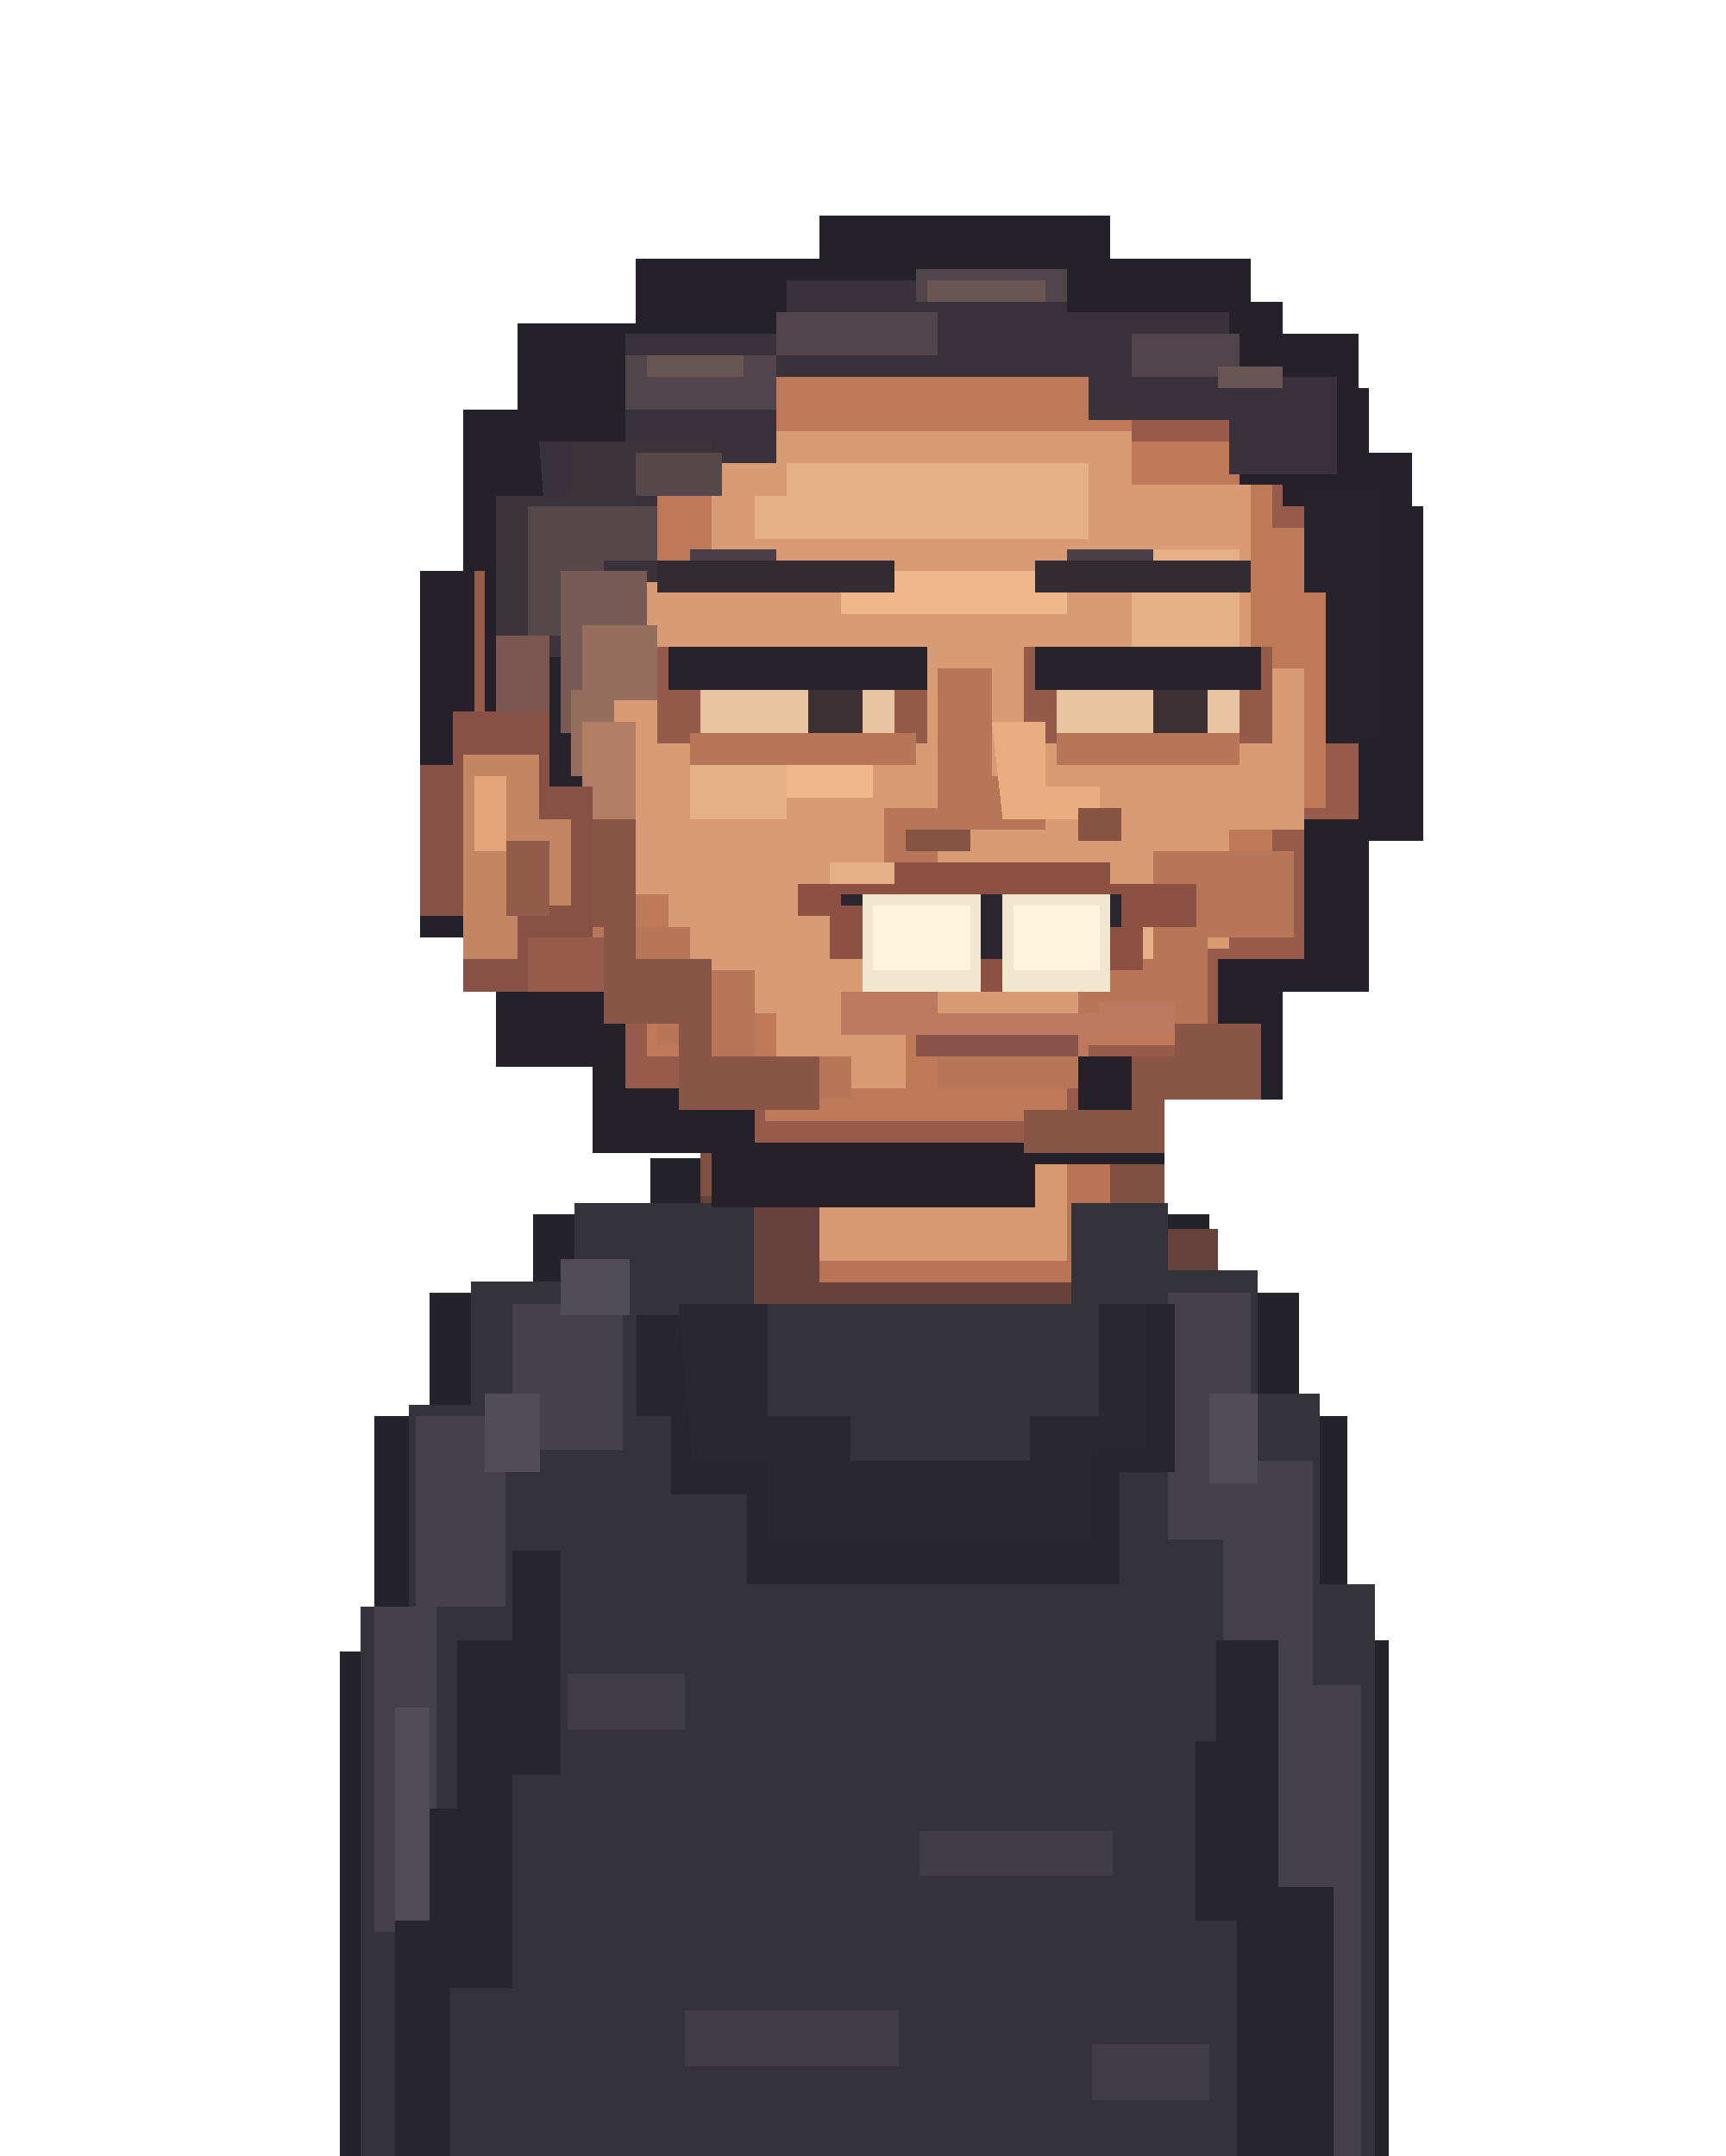
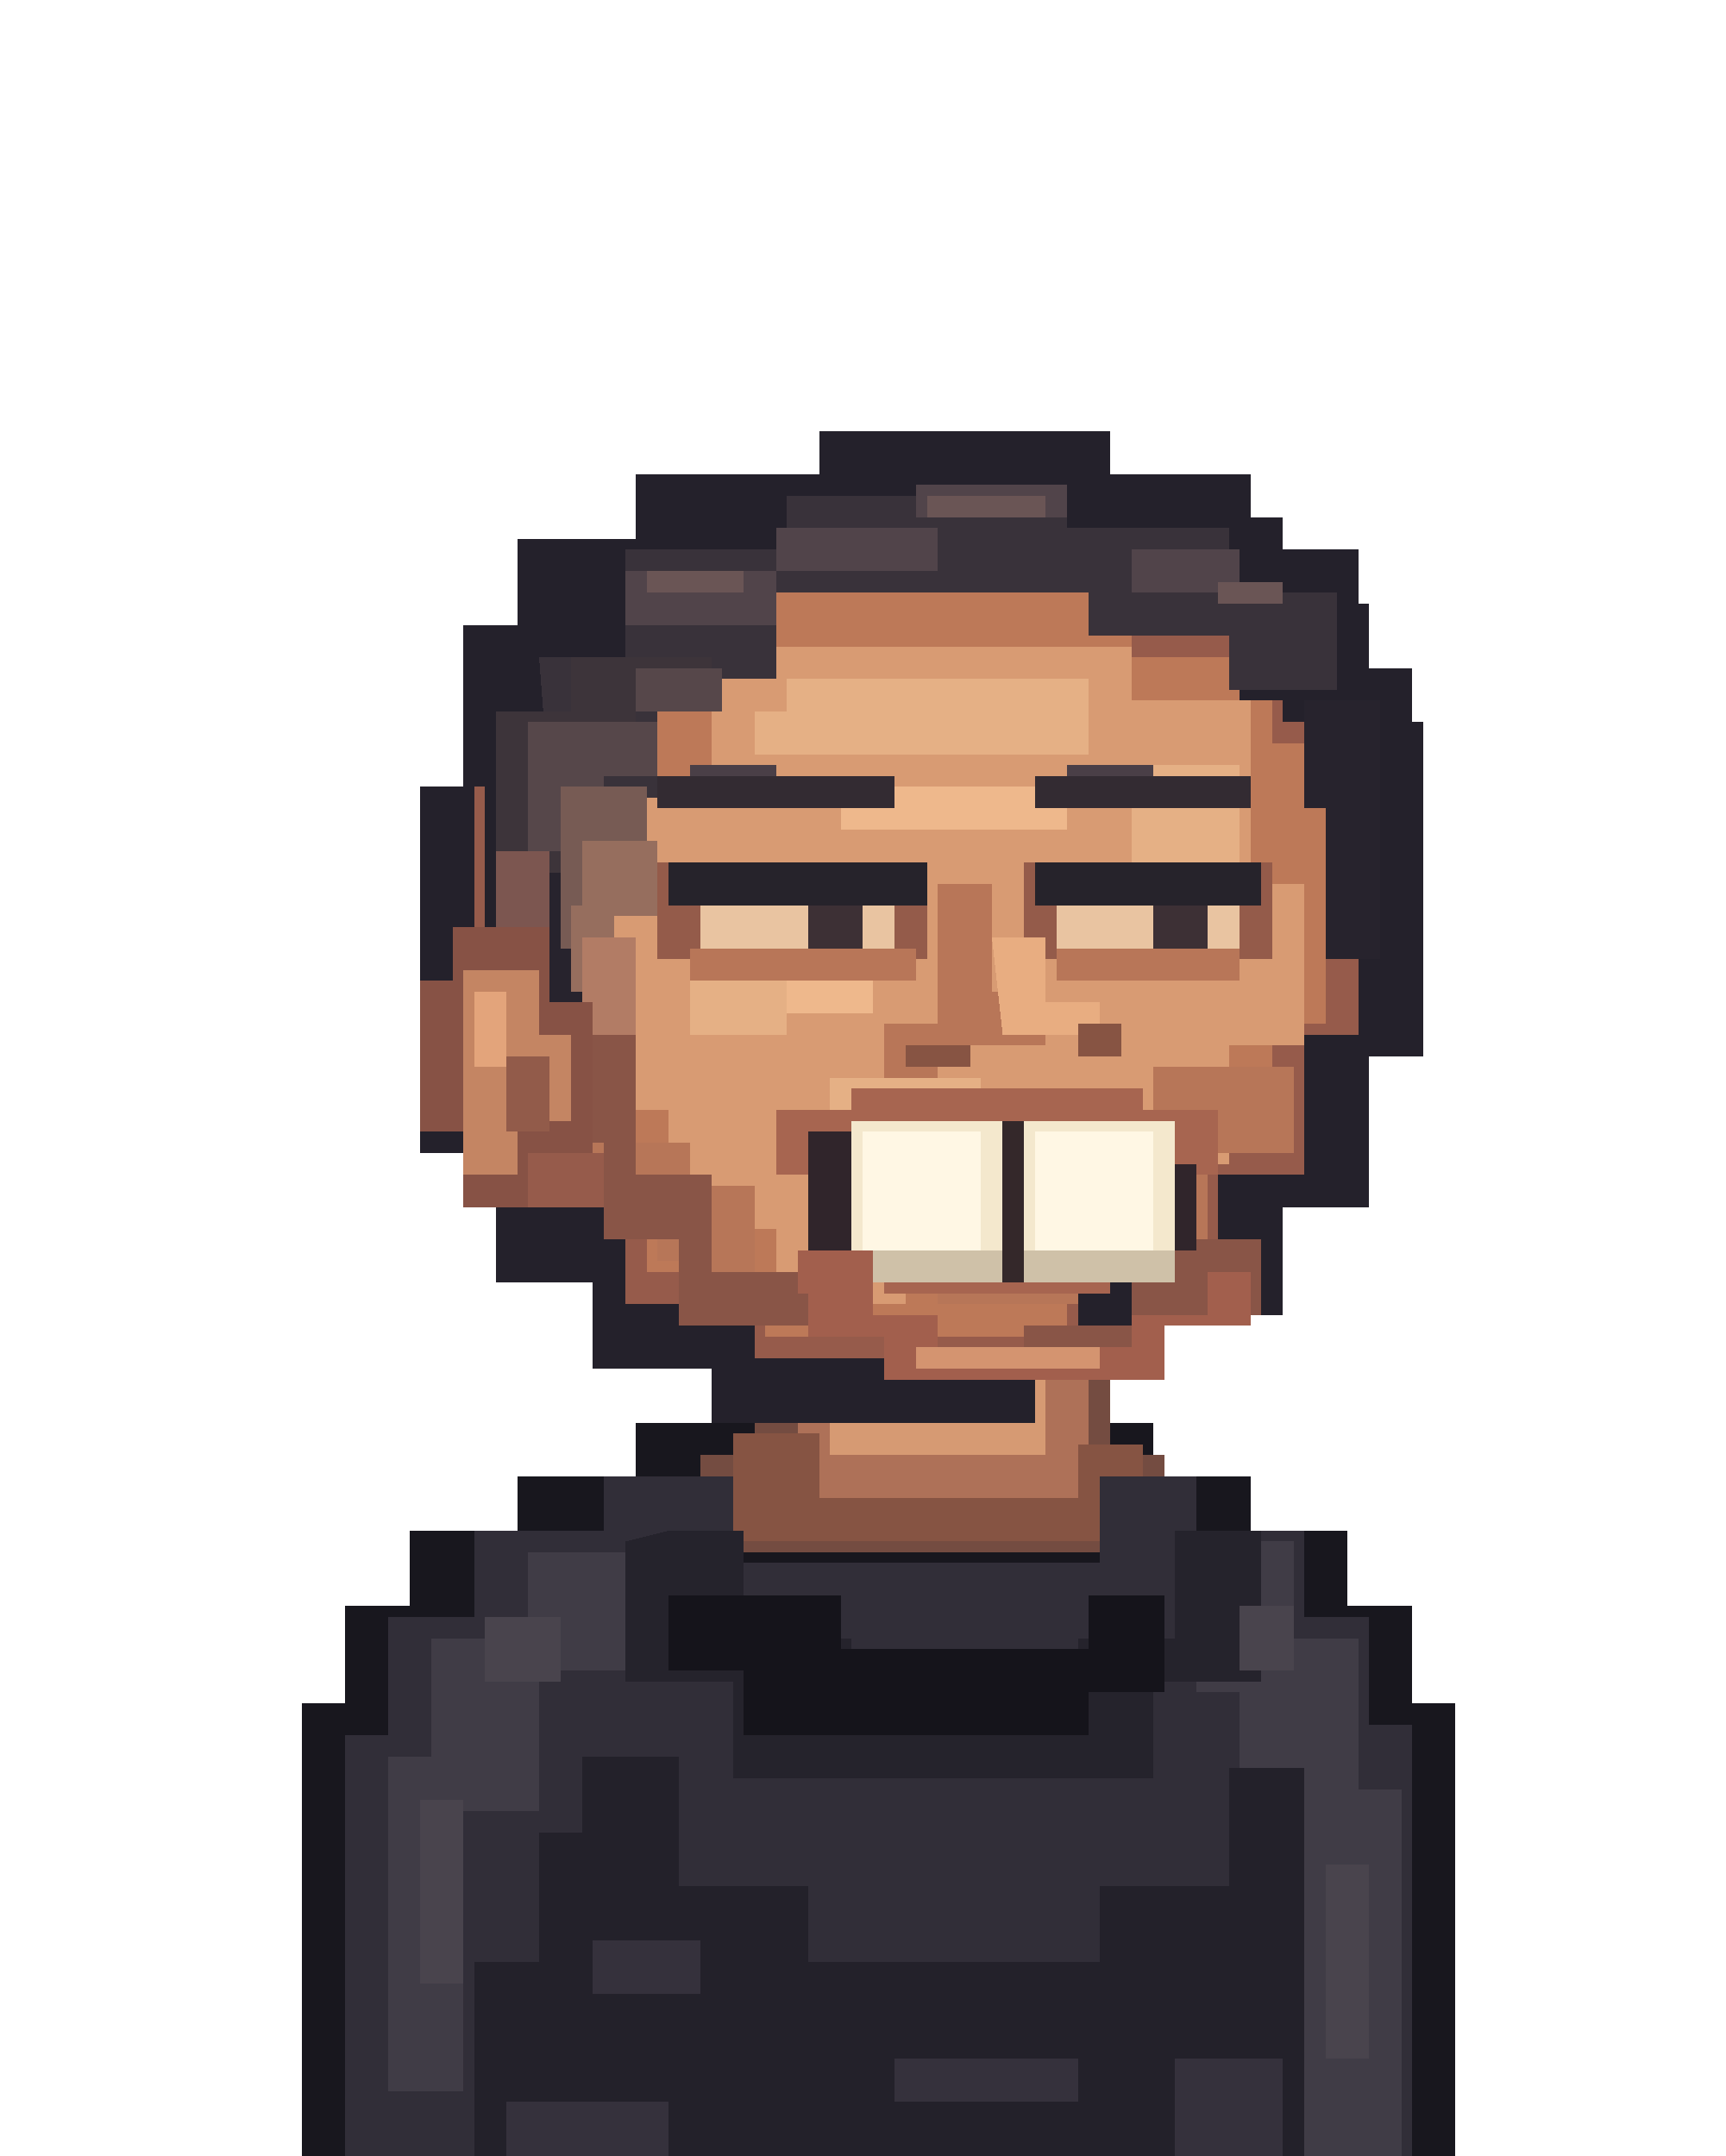
<svg xmlns="http://www.w3.org/2000/svg" width="480" height="600" viewBox="0 0 160 200" shape-rendering="crispEdges" data-expression="tired">
-   <g id="body-outline" fill="#24232c" transform="translate(29 -8) scale(0.64 1.04)">
-     <path d="M49 111h66v5h15v7h13v11h7v20h6v46H4v-45h5v-21h8v-11h15v-7h17z" />
-   </g>
-   <g id="neck">
-     <path fill="#805042" d="M65 98h43v21h8v10H56v-12h9z" />
-     <path fill="#b87454" d="M70 100h33v17h9v5H65v-7h5z" />
-     <path fill="#d69a73" d="M75 105h24v12H75z" />
-     <path fill="#67423c" d="M65 111h11v8h28v-5h9v9H65z" />
-   </g>
-   <g id="shirt" transform="translate(29 -8) scale(0.64 1.04)">
-     <path fill="#34323b" d="M47 115h17v9h46v-9h14v6h13v11h9v17h8v51H7v-49h7v-18h9v-11h15v-7z" />
-     <path fill="#45414b" d="M29 124h16v13H28v14H18v29H9v-29h6v-17h14zM124 123h12v15h9v20h7v42h-14v-28h-6v-27h-8z" />
-     <path fill="#27252e" d="M47 125h15v13h11v4h36v-6h9v-12h7v15h-8v10H63v-8H52v-7h-5zM29 146h7v20h-7v19h-9v15h-8v-31h9v-15h8zM131 154h9v22h8v24h-14v-21h-6v-16h3z" />
-     <path fill="#514d55" d="M25 132h8v7h-8zM36 120h10v5H36zM130 132h7v8h-7zM12 160h5v19h-5z" />
-     <path fill="#403d47" d="M37 157h17v5H37zM88 171h28v4H88zM54 187h31v5H54zM113 190h17v5h-17z" />
-     <path fill="#292730" d="M53 124h13v10h12v4h26v-4h10v-10h7v13h-8v8H66v-7H55z" />
-   </g>
-   <g id="head">
-     <path fill="#24212b" d="M48 30h11v-6h44v4h16v8h8v11h5v31h-5v14h-8v10h-11v6h-12v4H66v-5H55v-8H46v-12h-7V53h4V38h5z" />
-     <path fill="#965b4b" d="M51 39h13v-7h40v5h15v10h7v29h-5v13h-8v9h-13v8H70v-5H58v-9h-9V75h-5V53h7z" />
-     <path fill="#bd7958" d="M57 42h14v-7h34v6h13v8h5v26h-5v12h-8v10h-11v7H71v-6H60v-11h-8V73h-4V55h9z" />
-     <path fill="#d89b73" d="M66 40h39v5h11v17h5v15h-7v11h-10v8H84v5H72v-7H62v-11h-7V66h2V53h9z" />
-     <path fill="#e5b085" d="M73 43h28v7H70v-4h3zM105 51h10v9h-10zM64 63h9v13h-9zM77 80h14v9H77zM98 86h11v5H98z" />
-     <path fill="#b77658" d="M50 60h7v26h7v9h-7v-8h-7zM61 90h9v8h9v4H66v-5h-5zM107 79h13v8h-8v9h-12v5H87v-5h13v-7h7z" />
-     <path fill="#895547" d="M53 76h6v13h7v9h10v5H63v-8h-7v-9h-3zM109 95h8v7h-9v5H95v-4h10v-5h4z" />
-     <path fill="#eeb88c" d="M78 53h21v4H78zM73 68h8v6h-8zM94 81h9v5h-9z" />
-   </g>
-   <g id="hair">
-     <path fill="#24212b" d="M45 60V41h6v-9h10v-7h15v-5h27v4h13v7h10v11h5v15h-8V45h-8v-6h-14v-4H68v8H57v16h-6v13h-6z" />
-     <path fill="#39323a" d="M50 41h8v-10h15v-5h26v3h15v6h10v9h-10v-5h-13v-4H72v8H61v11H51z" />
-     <path fill="#51444a" d="M58 33h14v-4h15v4H72v5H58zM85 25h14v3H85zM105 31h10v4h-10z" />
-     <path fill="#6a5555" d="M60 33h9v2h-9zM86 26h11v2H86zM113 34h6v2h-6z" />
-     <path fill="#27232d" d="M49 47h5v28h-6zM121 45h7v24h-5V55h-2z" />
-   </g>
-   <g id="hair-fade">
-     <path fill="#3d343a" d="M46 46h13v6h-4v9h-4v12h-5zM53 41h13v5H53z" />
-     <path fill="#56474a" d="M49 47h12v5h-5v7h-5v7h-2zM59 42h8v4h-8z" />
-     <path fill="#775b54" d="M52 53h8v7h-3v8h-5z" />
-     <path fill="#966e5e" d="M54 58h7v7h-4v7h-4v-8h1z" />
-     <path fill="#b27c65" d="M54 67h5v9h-5z" />
-     <path fill="#7c5650" d="M46 59h5v10h-5z" />
-   </g>
-   <g id="ear">
-     <path fill="#875245" d="M42 66h9v7h4v14h-6v5h-6v-7h-4V71h3z" />
-     <path fill="#c48563" d="M43 70h7v6h3v8h-5v5h-5z" />
-     <path fill="#e3a47b" d="M44 72h3v7h-3z" />
-     <path fill="#925b4a" d="M47 78h4v7h-4z" />
-   </g>
-   <g id="expression-neutral">
-     <g id="expression-brows">
-       <path fill="#332b32" d="M61 52h22v3H61zM96 52h20v3H96z" />
-       <path fill="#4a3f47" d="M64 51h8v1h-8zM99 51h8v1h-8z" />
+   <g id="frame-shift" transform="translate(0 20)">
+     <g id="body-outline">
+       <path fill="#18171e" d="M59 112h48v5h9v5h9v7h6v9h4v42H28v-42h4v-9h6v-7h10v-5h11z" />
    </g>
-     <g id="expression-eyes">
-       <path fill="#945b4a" d="M61 60h25v9H61zM95 60h23v9H95z" />
-       <path fill="#e9c4a1" d="M65 64h18v4H65zM98 64h17v4H98z" />
-       <path fill="#3d3035" d="M75 64h5v4h-5zM107 64h5v4h-5z" />
-       <path fill="#26232b" d="M62 60h24v4H62zM96 60h21v4H96z" />
-       <path fill="#b87658" d="M64 68h21v3H64zM98 68h17v3H98z" />
+     <g id="neck">
+       <path fill="#744c41" d="M70 100h33v15h5v9H65v-9h5z" />
+       <path fill="#ae7158" d="M74 103h27v12h4v6H69v-6h5z" />
+       <path fill="#d69a73" d="M77 105h20v10H77z" />
+       <path fill="#865443" d="M68 113h8v6h24v-5h6v9H68z" />
    </g>
-     <g id="expression-nose">
-       <path fill="#b87658" d="M87 62h5v10h5v5h-10v3h-5v-5h5z" />
-       <path fill="#e8ad81" d="M92 67h5v6h5v3h-9z" />
-       <path fill="#875443" d="M84 77h6v2h-6zM100 75h4v3h-4z" />
+     <g id="shirt">
+       <path fill="#312e38" d="M56 117h12v8h34v-8h9v5h10v8h6v10h4v40H32v-39h4v-11h8v-8h12z" />
+       <path fill="#403c46" d="M49 124h10v11h-9v13h-7v26h-7v-31h4v-11h9zM111 123h9v9h6v14h4v34h-9v-28h-6v-15h-4z" />
+       <path fill="#25232c" d="M62 122h7v10h10v5h21v-5h9v-10h8v14h-10v9H68v-9h-10v-13z" />
+       <path fill="#23212a" d="M54 143h9v12h12v7h27v-7h12v-11h7v36H44v-18h6v-12h4z" />
+       <path fill="#49444d" d="M45 130h7v6h-7zM115 129h5v6h-5zM39 147h4v17h-4zM123 153h4v18h-4z" />
+       <path fill="#35313c" d="M55 160h10v5H55zM83 171h17v4H83zM47 175h15v5H47zM109 171h10v9h-10z" />
+       <path fill="#15141b" d="M68 128h10v5h23v-5h7v9h-7v4H69v-6h-7v-7z" />
    </g>
-     <g id="expression-mouth">
-       <path fill="#8d5143" d="M74 82h9v-2h20v2h8v4h-5v4h-8v2H85v-3h-8v-4h-3z" />
-       <path fill="#292630" d="M78 83h26v3h-6v3H86v-2h-6v-3h-2z" />
-       <path fill="#f1e7cf" d="M80 83h11v9H80zM93 83h10v9H93z" />
-       <path fill="#fff5de" d="M81 84h9v6H81zM94 84h8v6H94z" />
-       <path fill="#bc7960" d="M78 92h9v2h15v-1h7v3h-8v2H85v-2h-7z" />
-       <path fill="#8b544a" d="M85 96h15v2H85z" />
+     <g id="head">
+       <path fill="#24212b" d="M48 30h11v-6h44v4h16v8h8v11h5v31h-5v14h-8v10h-11v6h-12v4H66v-5H55v-8H46v-12h-7V53h4V38h5z" />
+       <path fill="#965b4b" d="M51 39h13v-7h40v5h15v10h7v29h-5v13h-8v9h-13v8H70v-5H58v-9h-9V75h-5V53h7z" />
+       <path fill="#bd7958" d="M57 42h14v-7h34v6h13v8h5v26h-5v12h-8v10h-11v7H71v-6H60v-11h-8V73h-4V55h9z" />
+       <path fill="#d89b73" d="M66 40h39v5h11v17h5v15h-7v11h-10v8H84v5H72v-7H62v-11h-7V66h2V53h9z" />
+       <path fill="#e5b085" d="M73 43h28v7H70v-4h3zM105 51h10v9h-10zM64 63h9v13h-9zM77 80h14v9H77zM98 86h11v5H98z" />
+       <path fill="#b77658" d="M50 60h7v26h7v9h-7v-8h-7zM61 90h9v8h9v4H66v-5h-5zM107 79h13v8h-8v9h-12v5H87v-5h13v-7h7z" />
+       <path fill="#895547" d="M53 76h6v13h7v9h10v5H63v-8h-7v-9h-3zM109 95h8v7h-9v5H95v-4h10v-5h4z" />
+       <path fill="#eeb88c" d="M78 53h21v4H78zM73 68h8v6h-8zM94 81h9v5h-9z" />
+     </g>
+     <g id="hair">
+       <path fill="#24212b" d="M45 60V41h6v-9h10v-7h15v-5h27v4h13v7h10v11h5v15h-8V45h-8v-6h-14v-4H68v8H57v16h-6v13h-6z" />
+       <path fill="#39323a" d="M50 41h8v-10h15v-5h26v3h15v6h10v9h-10v-5h-13v-4H72v8H61v11H51z" />
+       <path fill="#51444a" d="M58 33h14v-4h15v4H72v5H58zM85 25h14v3H85zM105 31h10v4h-10z" />
+       <path fill="#6a5555" d="M60 33h9v2h-9zM86 26h11v2H86zM113 34h6v2h-6z" />
+       <path fill="#27232d" d="M49 47h5v28h-6zM121 45h7v24h-5V55h-2z" />
+     </g>
+     <g id="hair-fade">
+       <path fill="#3d343a" d="M46 46h13v6h-4v9h-4v12h-5zM53 41h13v5H53z" />
+       <path fill="#56474a" d="M49 47h12v5h-5v7h-5v7h-2zM59 42h8v4h-8z" />
+       <path fill="#775b54" d="M52 53h8v7h-3v8h-5z" />
+       <path fill="#966e5e" d="M54 58h7v7h-4v7h-4v-8h1z" />
+       <path fill="#b27c65" d="M54 67h5v9h-5z" />
+       <path fill="#7c5650" d="M46 59h5v10h-5z" />
+     </g>
+     <g id="ear">
+       <path fill="#875245" d="M42 66h9v7h4v14h-6v5h-6v-7h-4V71h3z" />
+       <path fill="#c48563" d="M43 70h7v6h3v8h-5v5h-5z" />
+       <path fill="#e3a47b" d="M44 72h3v7h-3z" />
+       <path fill="#925b4a" d="M47 78h4v7h-4z" />
+     </g>
+     <g id="expression-neutral">
+       <g id="expression-brows">
+         <path fill="#332b32" d="M61 52h22v3H61zM96 52h20v3H96z" />
+         <path fill="#4a3f47" d="M64 51h8v1h-8zM99 51h8v1h-8z" />
+       </g>
+       <g id="expression-eyes">
+         <path fill="#945b4a" d="M61 60h25v9H61zM95 60h23v9H95z" />
+         <path fill="#e9c4a1" d="M65 64h18v4H65zM98 64h17v4H98z" />
+         <path fill="#3d3035" d="M75 64h5v4h-5zM107 64h5v4h-5z" />
+         <path fill="#26232b" d="M62 60h24v4H62zM96 60h21v4H96z" />
+         <path fill="#b87658" d="M64 68h21v3H64zM98 68h17v3H98z" />
+       </g>
+       <g id="expression-nose">
+         <path fill="#b87658" d="M87 62h5v10h5v5h-10v3h-5v-5h5z" />
+         <path fill="#e8ad81" d="M92 67h5v6h5v3h-9z" />
+         <path fill="#875443" d="M84 77h6v2h-6zM100 75h4v3h-4z" />
+       </g>
+       <g id="expression-mouth">
+         <path fill="#a76550" d="M72 83h7v-2h27v2h7v6h-2v6h-8v5H82v-5h-7v-6h-3z" />
+         <path fill="#30252b" d="M75 85h33v3h3v8h-6v3H81v-3h-6v-8z" />
+         <path fill="#f4e8cd" d="M79 84h14v15H79zM95 84h14v15H95z" />
+         <path fill="#fff7e4" d="M80 85h11v11H80zM96 85h11v11H96z" />
+         <path fill="#cfc1a8" d="M79 96h14v3H79zM95 96h14v3H95z" />
+         <path fill="#34282a" d="M93 84h2v15h-2z" />
+         <path fill="#a25f4d" d="M74 96h7v6h6v3h18v-3h7v-4h4v5h-8v5H82v-4h-7v-4h-1z" />
+         <path fill="#d49470" d="M85 105h17v2H85z" />
+       </g>
    </g>
  </g>
</svg>
